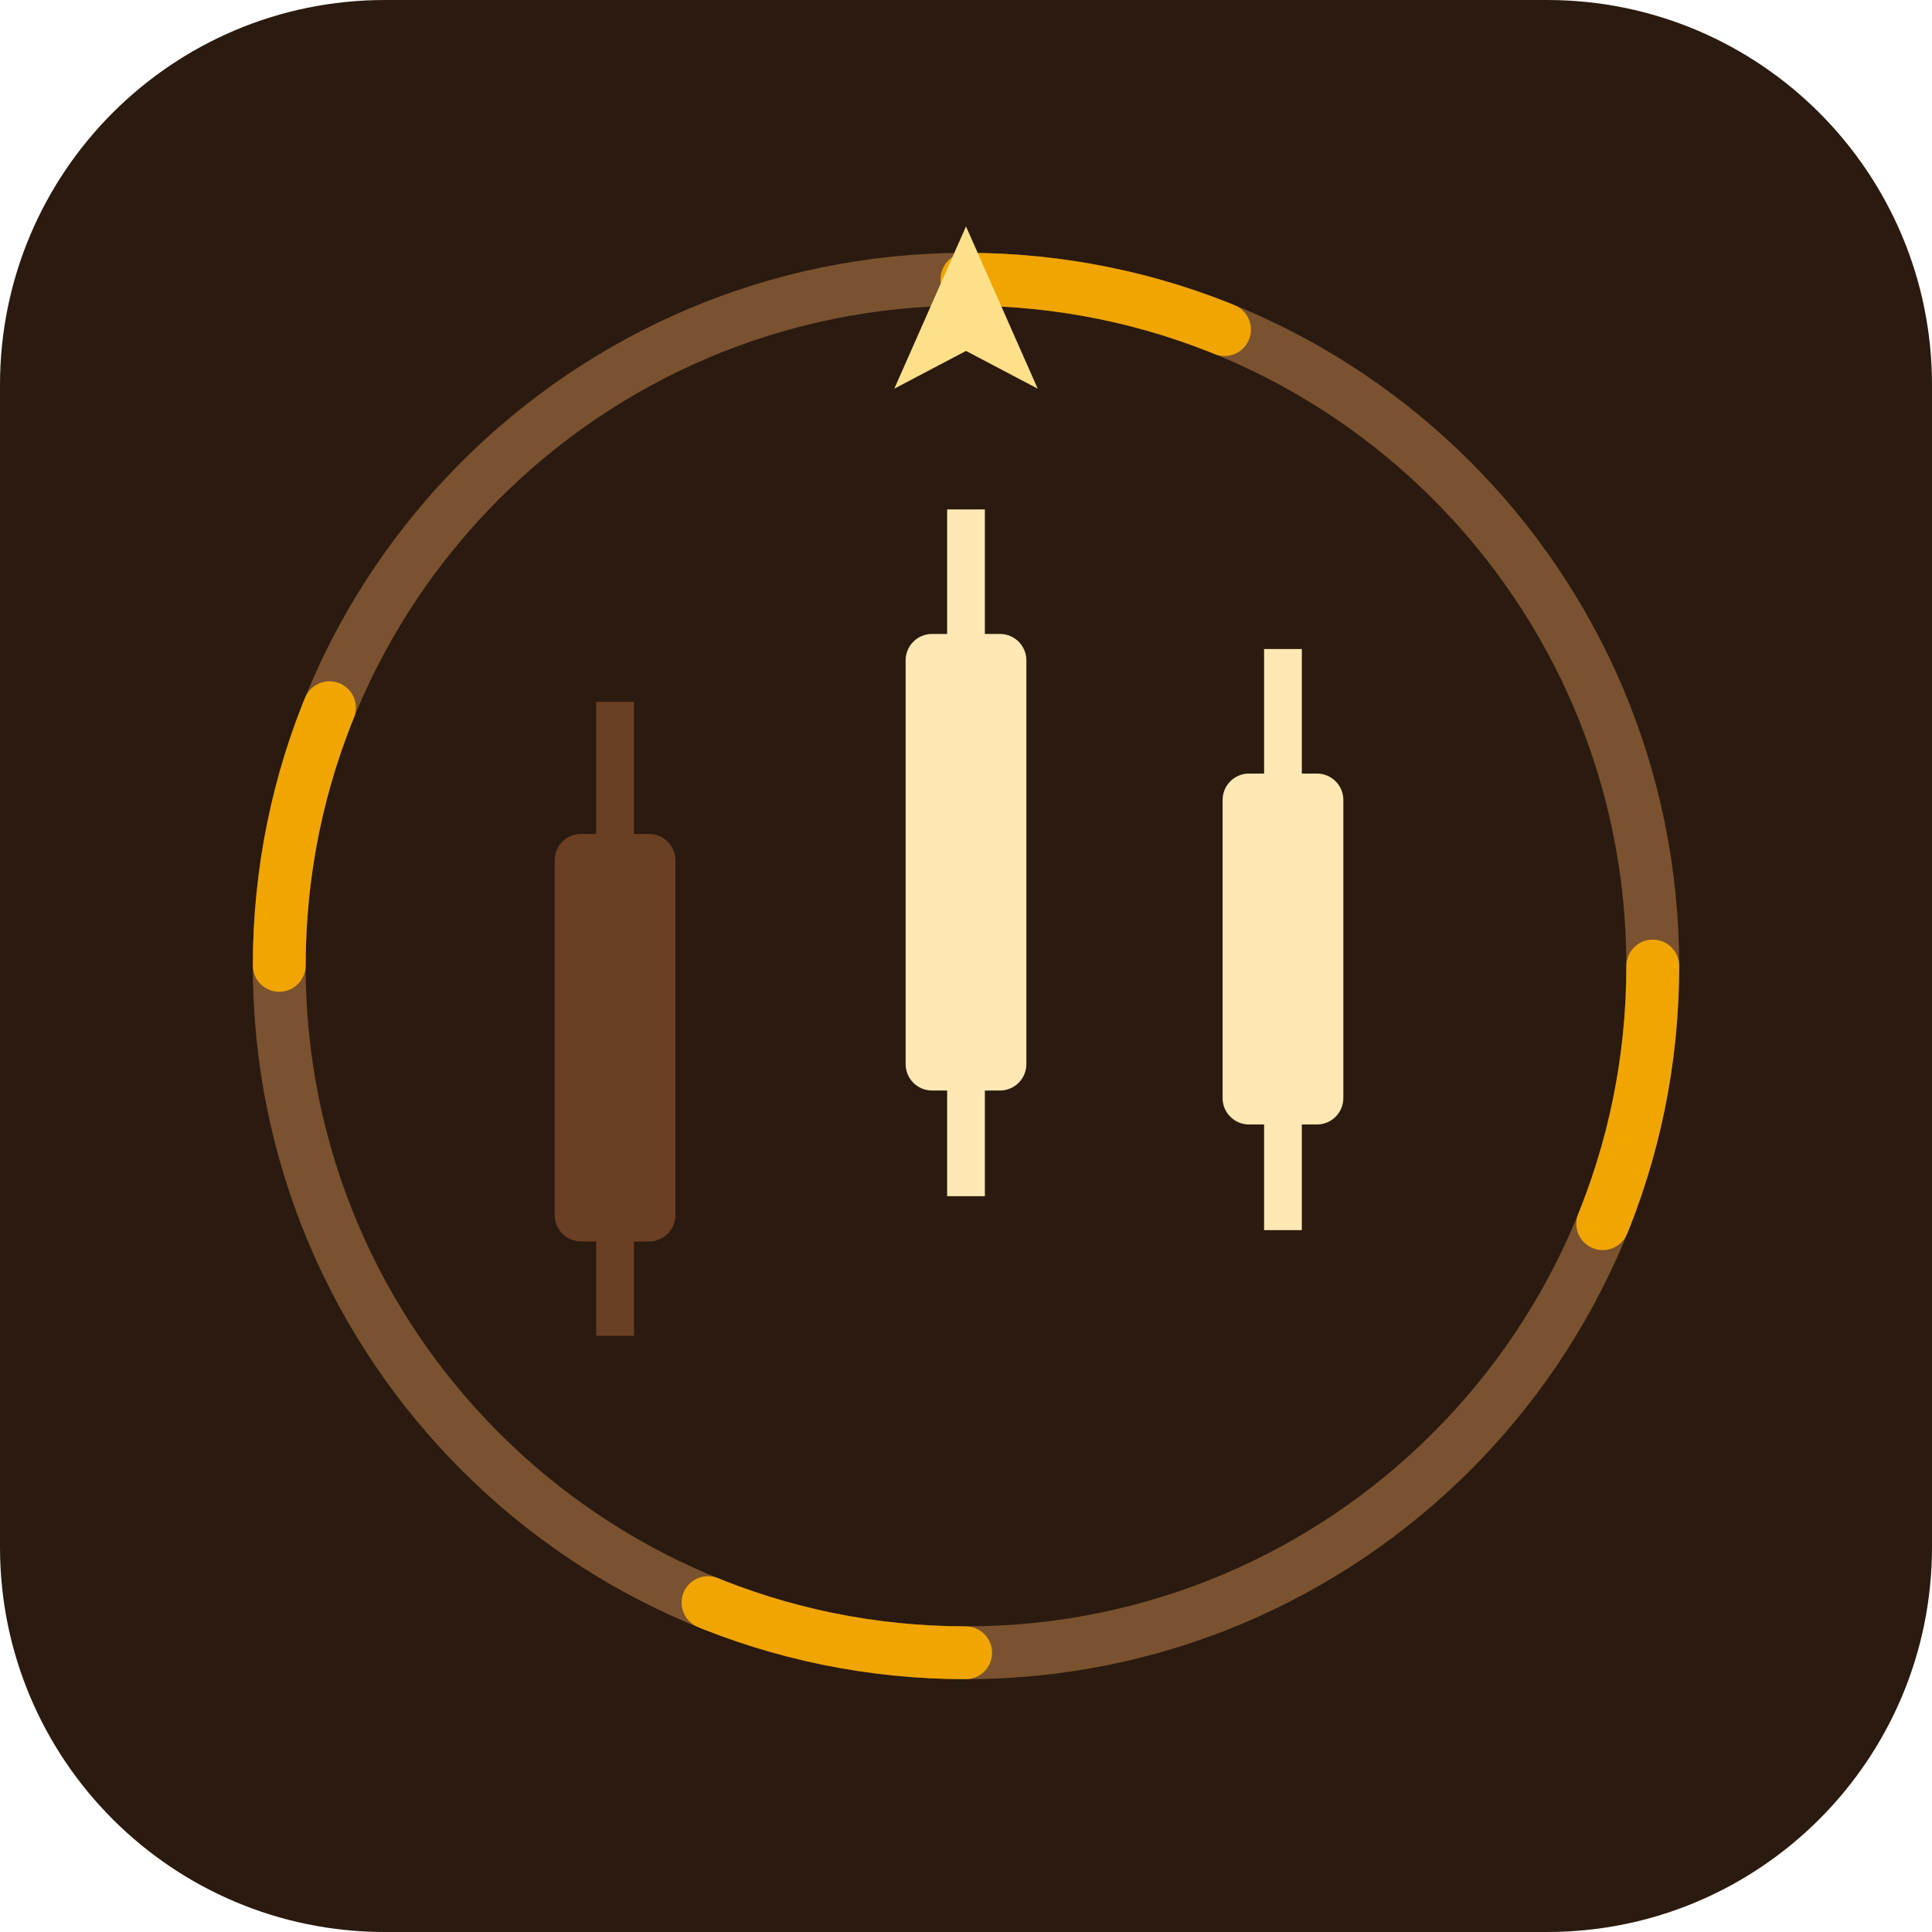
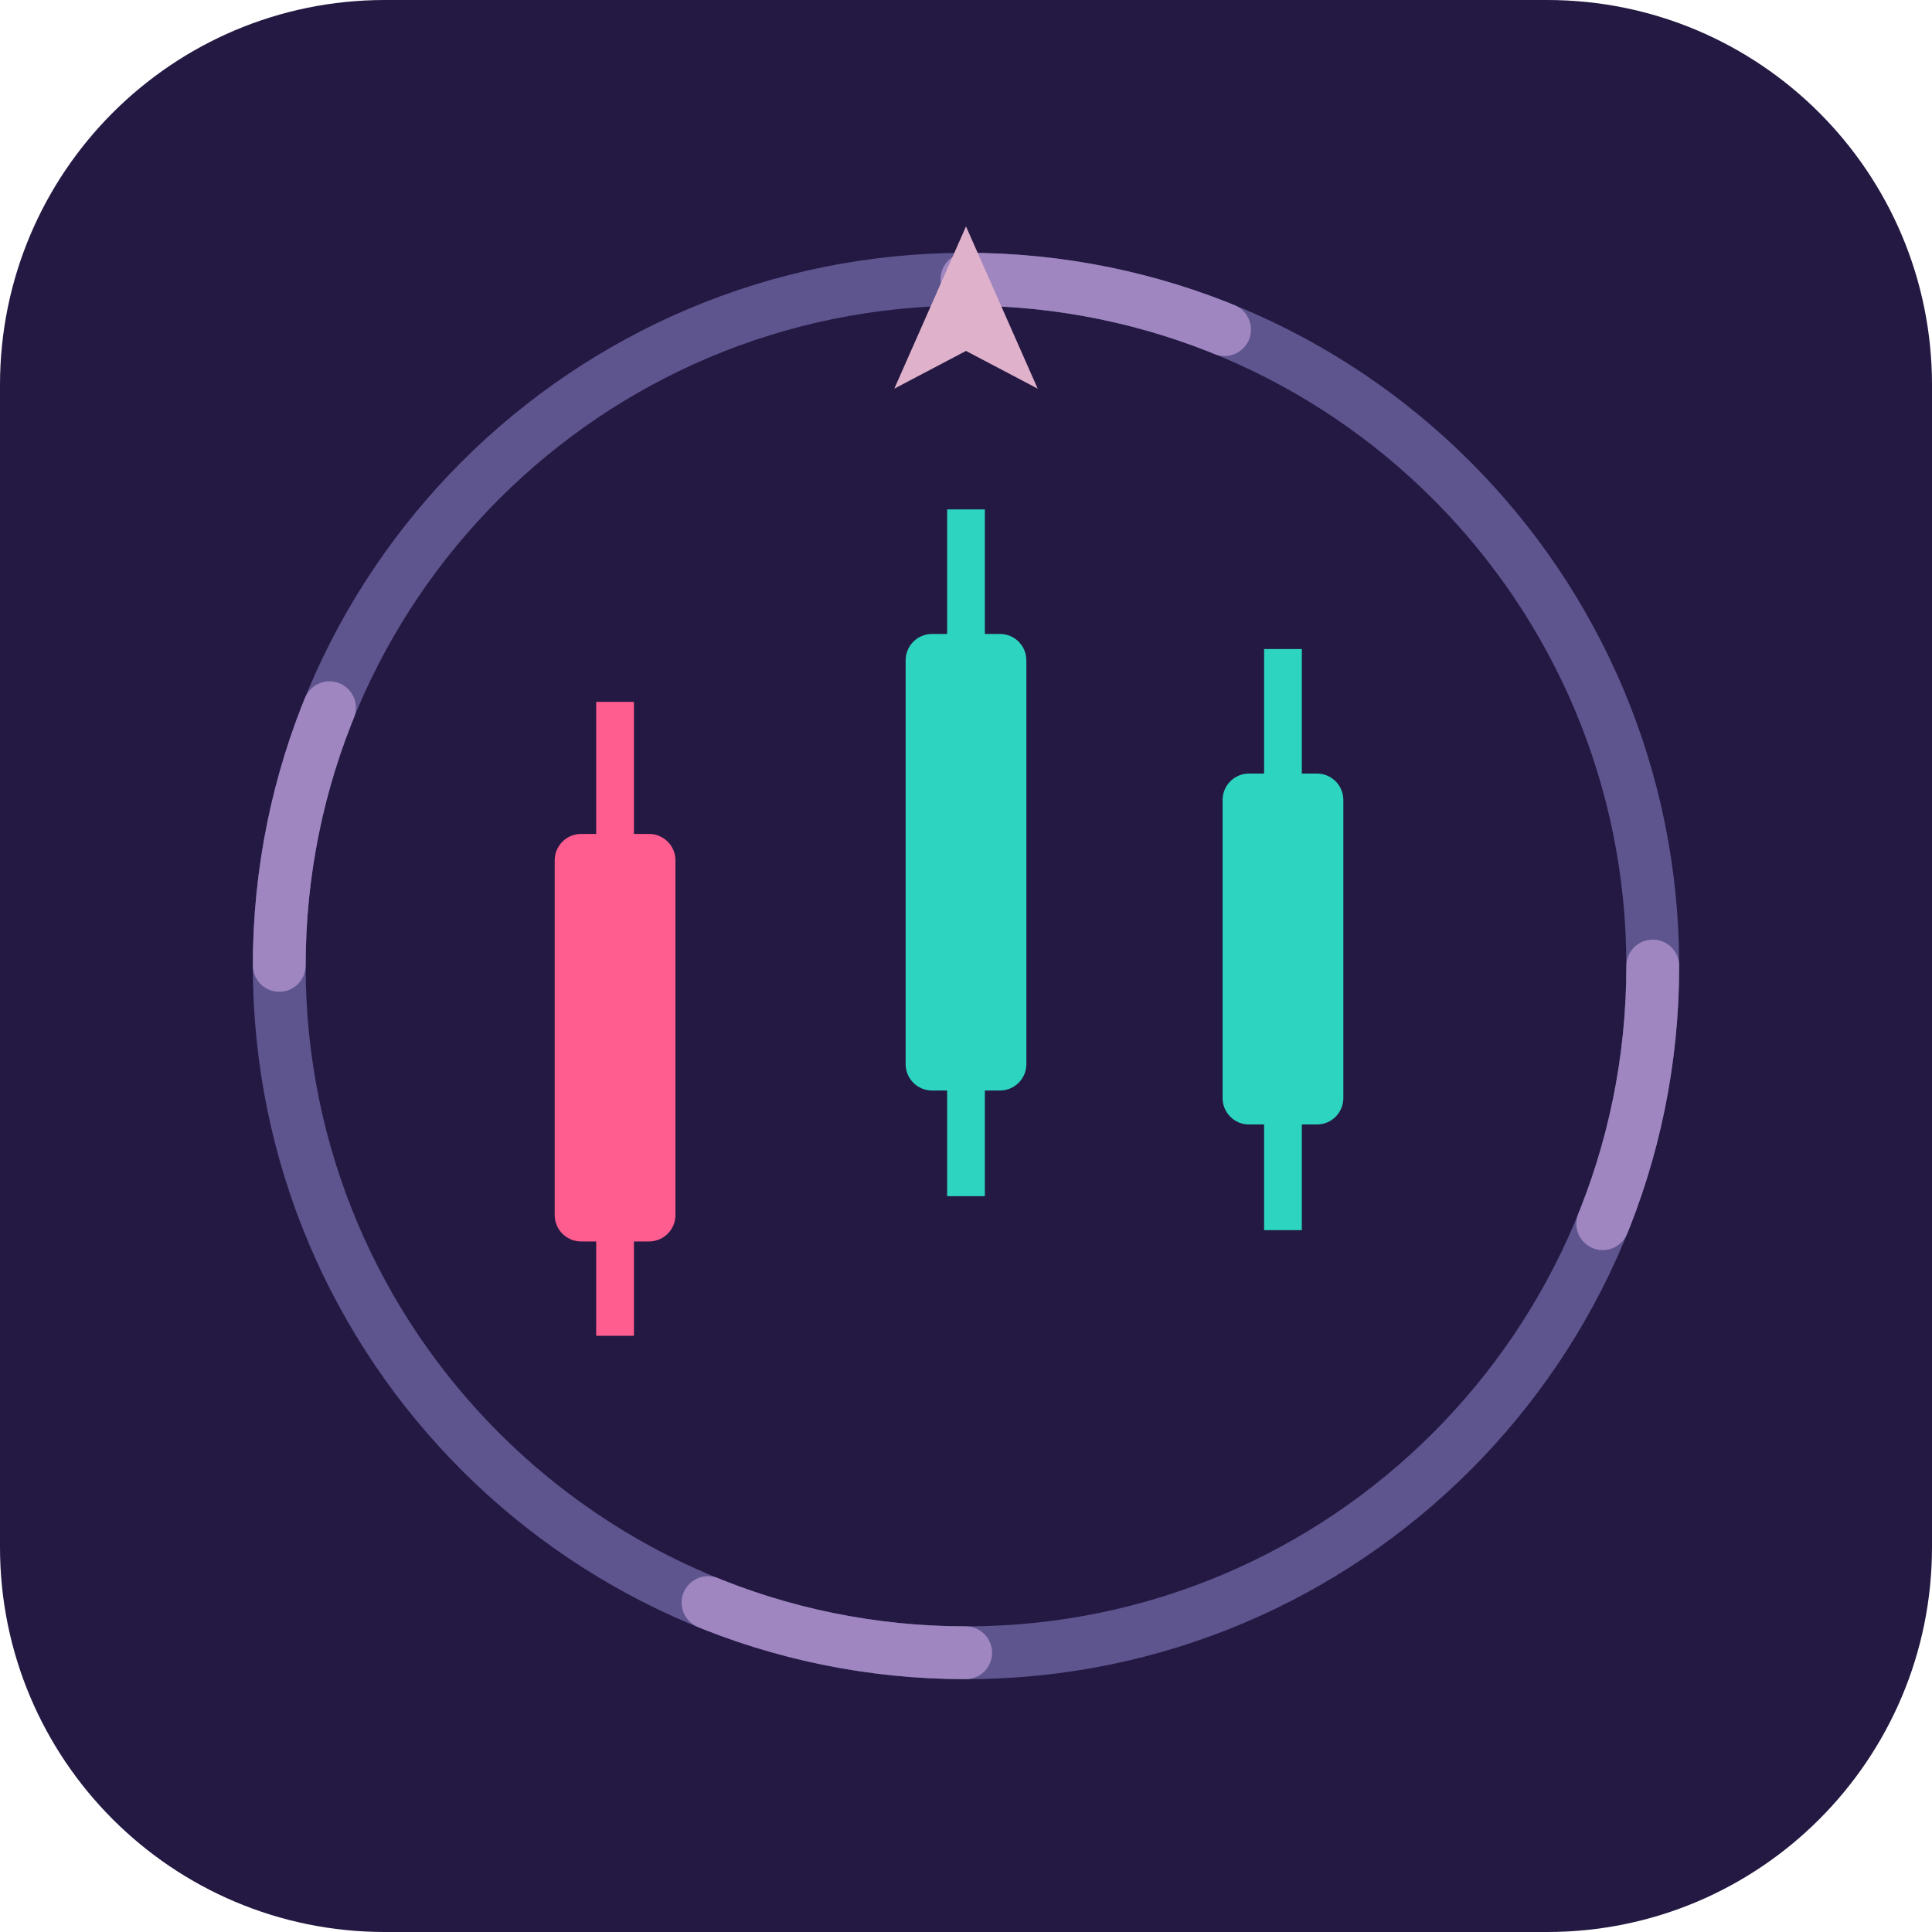
<svg xmlns="http://www.w3.org/2000/svg" viewBox="0 0 512 512" width="512" height="512">
-   <rect x="0" y="0" width="512" height="512" rx="102" fill="#2b1a0f" />
-   <circle cx="256" cy="256" r="182" fill="none" stroke="#7a5230" stroke-width="14" />
-   <circle cx="256" cy="256" r="182" fill="none" stroke="#f0a500" stroke-width="14" stroke-dasharray="70 216" stroke-linecap="round" />
-   <line x1="163" y1="186" x2="163" y2="354" stroke="#6b3f23" stroke-width="10" />
-   <rect x="147" y="221" width="32" height="108" rx="7" fill="#6b3f23" />
-   <line x1="256" y1="135" x2="256" y2="317" stroke="#ffe8b3" stroke-width="10" />
-   <rect x="240" y="168" width="32" height="121" rx="7" fill="#ffe8b3" />
-   <line x1="340" y1="172" x2="340" y2="326" stroke="#ffe8b3" stroke-width="10" />
-   <rect x="324" y="205" width="32" height="93" rx="7" fill="#ffe8b3" />
-   <polygon points="256,60 275,103 256,93 237,103" fill="#ffe08a" />
+   <rect x="0" y="0" width="512" height="512" rx="102" fill="#231942" />
+   <circle cx="256" cy="256" r="182" fill="none" stroke="#5e548e" stroke-width="14" />
+   <circle cx="256" cy="256" r="182" fill="none" stroke="#9f86c0" stroke-width="14" stroke-dasharray="70 216" stroke-linecap="round" />
+   <line x1="163" y1="186" x2="163" y2="354" stroke="#ff5d8f" stroke-width="10" />
+   <rect x="147" y="221" width="32" height="108" rx="7" fill="#ff5d8f" />
+   <line x1="256" y1="135" x2="256" y2="317" stroke="#2dd4bf" stroke-width="10" />
+   <rect x="240" y="168" width="32" height="121" rx="7" fill="#2dd4bf" />
+   <line x1="340" y1="172" x2="340" y2="326" stroke="#2dd4bf" stroke-width="10" />
+   <rect x="324" y="205" width="32" height="93" rx="7" fill="#2dd4bf" />
+   <polygon points="256,60 275,103 256,93 237,103" fill="#e0b1cb" />
</svg>
